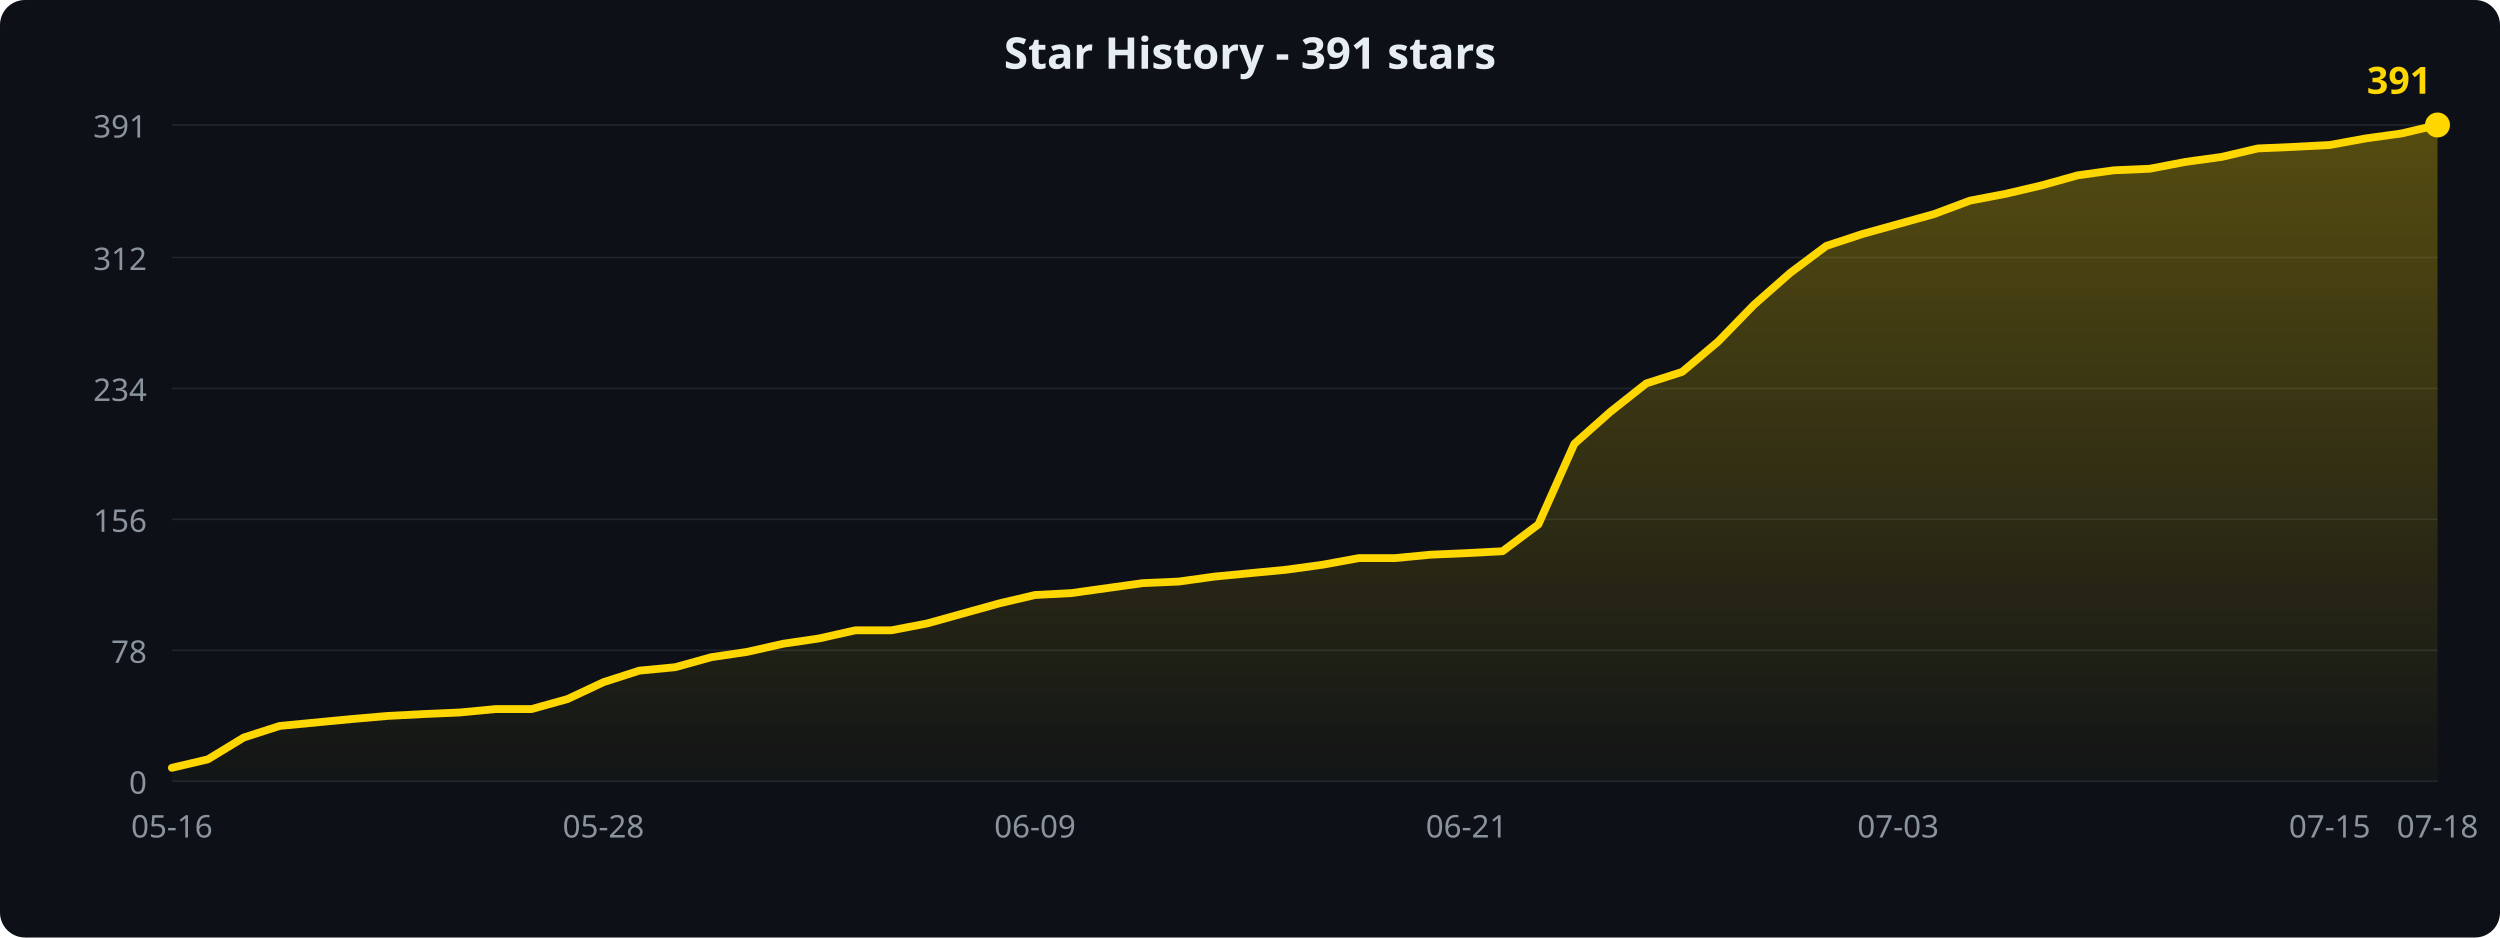
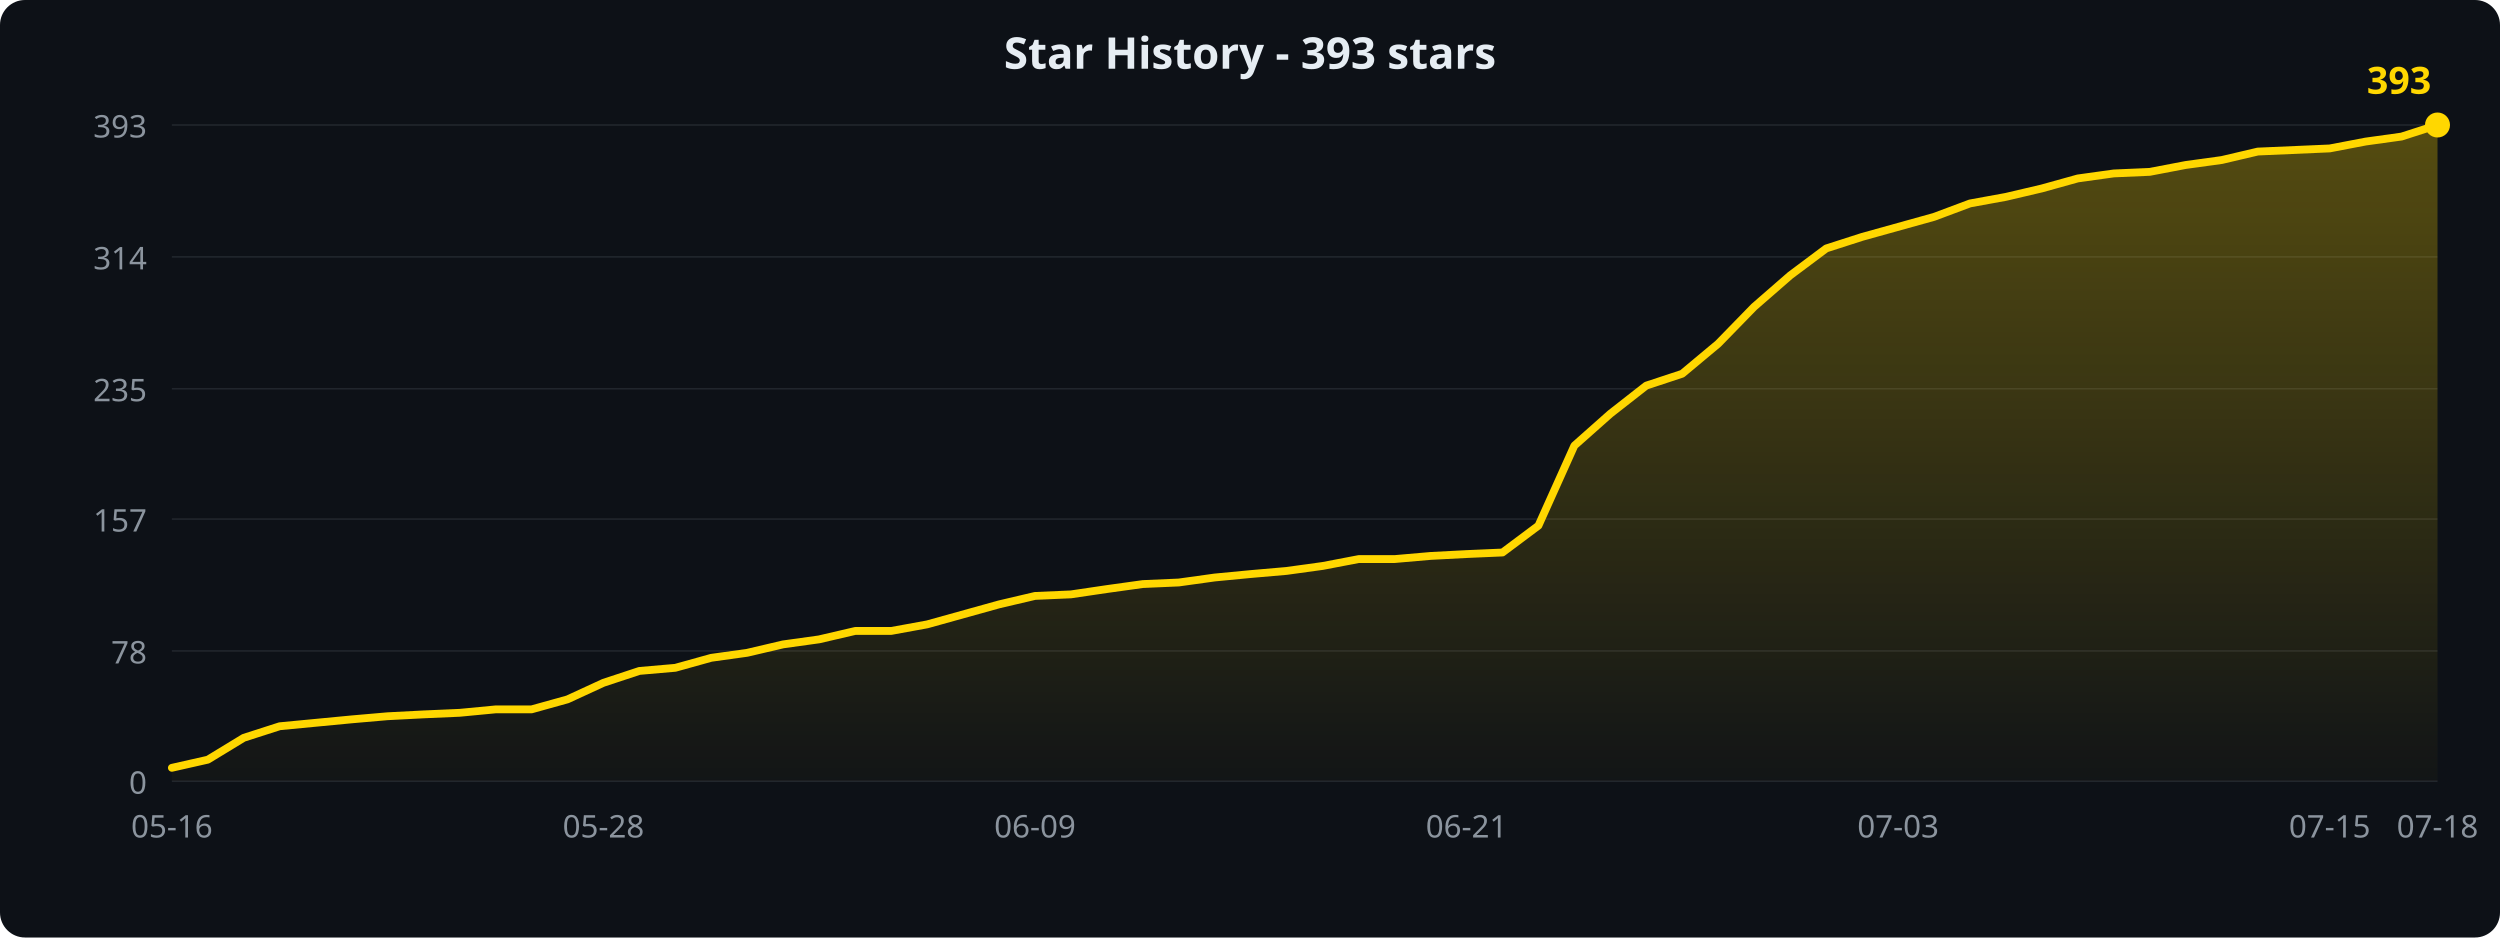
<svg xmlns="http://www.w3.org/2000/svg" viewBox="0 0 800 300" width="800" height="300">
  <defs>
    <linearGradient id="fill" x1="0" y1="0" x2="0" y2="1">
      <stop offset="0%" stop-color="#FFD700" stop-opacity="0.3" />
      <stop offset="100%" stop-color="#FFD700" stop-opacity="0.02" />
    </linearGradient>
  </defs>
  <rect width="800" height="300" rx="8" fill="#0d1117" />
  <text x="400.0" y="22" text-anchor="middle" fill="#e6edf3" font-family="system-ui,sans-serif" font-size="14" font-weight="600">
-     Star History - 391 stars
+     Star History - 393 stars
  </text>
  <line x1="55" y1="250.0" x2="780" y2="250.0" stroke="#21262d" stroke-width="0.5" />
  <text x="47" y="254.0" text-anchor="end" fill="#8b949e" font-family="system-ui,sans-serif" font-size="10">0</text>
-   <line x1="55" y1="208.1" x2="780" y2="208.1" stroke="#21262d" stroke-width="0.5" />
-   <text x="47" y="212.1" text-anchor="end" fill="#8b949e" font-family="system-ui,sans-serif" font-size="10">78</text>
-   <line x1="55" y1="166.2" x2="780" y2="166.2" stroke="#21262d" stroke-width="0.5" />
-   <text x="47" y="170.2" text-anchor="end" fill="#8b949e" font-family="system-ui,sans-serif" font-size="10">156</text>
-   <line x1="55" y1="124.3" x2="780" y2="124.3" stroke="#21262d" stroke-width="0.5" />
-   <text x="47" y="128.3" text-anchor="end" fill="#8b949e" font-family="system-ui,sans-serif" font-size="10">234</text>
-   <line x1="55" y1="82.4" x2="780" y2="82.4" stroke="#21262d" stroke-width="0.5" />
-   <text x="47" y="86.4" text-anchor="end" fill="#8b949e" font-family="system-ui,sans-serif" font-size="10">312</text>
+   <line x1="55" y1="208.3" x2="780" y2="208.3" stroke="#21262d" stroke-width="0.5" />
+   <text x="47" y="212.3" text-anchor="end" fill="#8b949e" font-family="system-ui,sans-serif" font-size="10">78</text>
+   <line x1="55" y1="166.1" x2="780" y2="166.1" stroke="#21262d" stroke-width="0.5" />
+   <text x="47" y="170.1" text-anchor="end" fill="#8b949e" font-family="system-ui,sans-serif" font-size="10">157</text>
+   <line x1="55" y1="124.4" x2="780" y2="124.4" stroke="#21262d" stroke-width="0.5" />
+   <text x="47" y="128.4" text-anchor="end" fill="#8b949e" font-family="system-ui,sans-serif" font-size="10">235</text>
+   <line x1="55" y1="82.2" x2="780" y2="82.2" stroke="#21262d" stroke-width="0.5" />
+   <text x="47" y="86.2" text-anchor="end" fill="#8b949e" font-family="system-ui,sans-serif" font-size="10">314</text>
  <line x1="55" y1="40.0" x2="780" y2="40.0" stroke="#21262d" stroke-width="0.5" />
-   <text x="47" y="44.0" text-anchor="end" fill="#8b949e" font-family="system-ui,sans-serif" font-size="10">391</text>
-   <polygon points="55.0,245.7 66.5,243.0 78.0,236.0 89.5,232.3 101.0,231.2 112.5,230.1 124.0,229.1 135.6,228.5 147.1,228.0 158.6,226.9 170.1,226.9 181.6,223.7 193.1,218.3 204.6,214.6 216.1,213.5 227.6,210.3 239.1,208.6 250.6,206.0 262.1,204.3 273.7,201.7 285.2,201.7 296.7,199.5 308.2,196.3 319.7,193.1 331.2,190.4 342.7,189.8 354.2,188.2 365.7,186.6 377.2,186.1 388.7,184.5 400.2,183.4 411.7,182.3 423.3,180.7 434.8,178.6 446.3,178.6 457.8,177.5 469.3,177.0 480.8,176.4 492.3,167.8 503.8,142.0 515.3,131.8 526.8,122.7 538.3,119.0 549.8,109.3 561.3,97.5 572.9,87.3 584.4,78.7 595.9,74.9 607.4,71.7 618.9,68.5 630.4,64.2 641.9,62.0 653.4,59.3 664.9,56.1 676.4,54.5 687.9,54.0 699.4,51.8 711.0,50.2 722.5,47.5 734.0,47.0 745.5,46.4 757.0,44.3 768.5,42.7 780.0,40.0 780.0,250.0 55.0,250.0" fill="url(#fill)" />
-   <polyline points="55.0,245.7 66.5,243.0 78.0,236.0 89.5,232.3 101.0,231.2 112.5,230.1 124.0,229.1 135.6,228.5 147.1,228.0 158.6,226.9 170.1,226.9 181.6,223.7 193.1,218.3 204.6,214.6 216.1,213.5 227.6,210.3 239.1,208.6 250.6,206.0 262.1,204.3 273.7,201.7 285.2,201.7 296.7,199.5 308.2,196.3 319.7,193.1 331.2,190.4 342.7,189.8 354.2,188.2 365.7,186.6 377.2,186.1 388.7,184.5 400.2,183.4 411.7,182.3 423.3,180.7 434.8,178.6 446.3,178.6 457.8,177.5 469.3,177.0 480.8,176.4 492.3,167.8 503.8,142.0 515.3,131.8 526.8,122.7 538.3,119.0 549.8,109.3 561.3,97.5 572.9,87.3 584.4,78.7 595.9,74.9 607.4,71.7 618.9,68.5 630.4,64.2 641.9,62.0 653.4,59.3 664.9,56.1 676.4,54.5 687.9,54.0 699.4,51.8 711.0,50.2 722.5,47.5 734.0,47.0 745.5,46.4 757.0,44.3 768.5,42.7 780.0,40.0" fill="none" stroke="#FFD700" stroke-width="2.5" stroke-linejoin="round" stroke-linecap="round" />
+   <text x="47" y="44.0" text-anchor="end" fill="#8b949e" font-family="system-ui,sans-serif" font-size="10">393</text>
+   <polygon points="55.0,245.7 66.5,243.1 78.0,236.1 89.5,232.4 101.0,231.3 112.5,230.2 124.0,229.2 135.6,228.6 147.1,228.1 158.6,227.0 170.1,227.0 181.6,223.8 193.1,218.5 204.6,214.7 216.1,213.7 227.6,210.5 239.1,208.9 250.6,206.2 262.1,204.6 273.7,201.9 285.2,201.9 296.7,199.8 308.2,196.6 319.7,193.4 331.2,190.7 342.7,190.2 354.2,188.5 365.7,186.9 377.2,186.4 388.7,184.8 400.2,183.7 411.7,182.7 423.3,181.1 434.8,178.9 446.3,178.9 457.8,177.9 469.3,177.3 480.8,176.8 492.3,168.2 503.8,142.6 515.3,132.4 526.8,123.4 538.3,119.6 549.8,110.0 561.3,98.2 572.9,88.1 584.4,79.5 595.9,75.8 607.4,72.6 618.9,69.4 630.4,65.1 641.9,63.0 653.4,60.3 664.9,57.1 676.4,55.5 687.9,55.0 699.4,52.8 711.0,51.2 722.5,48.5 734.0,48.0 745.5,47.5 757.0,45.3 768.5,43.7 780.0,40.0 780.0,250.0 55.0,250.0" fill="url(#fill)" />
+   <polyline points="55.0,245.7 66.5,243.1 78.0,236.1 89.5,232.4 101.0,231.3 112.5,230.2 124.0,229.2 135.6,228.6 147.1,228.1 158.6,227.0 170.1,227.0 181.6,223.8 193.1,218.5 204.6,214.7 216.1,213.7 227.6,210.5 239.1,208.9 250.6,206.2 262.1,204.6 273.7,201.9 285.2,201.9 296.7,199.8 308.2,196.6 319.7,193.4 331.2,190.7 342.7,190.2 354.2,188.5 365.7,186.9 377.2,186.4 388.7,184.8 400.2,183.7 411.7,182.7 423.3,181.1 434.8,178.9 446.3,178.9 457.8,177.9 469.3,177.3 480.8,176.8 492.3,168.2 503.8,142.6 515.3,132.4 526.8,123.4 538.3,119.6 549.8,110.0 561.3,98.2 572.9,88.1 584.4,79.5 595.9,75.8 607.4,72.6 618.9,69.4 630.4,65.1 641.9,63.0 653.4,60.3 664.9,57.1 676.4,55.5 687.9,55.0 699.4,52.8 711.0,51.2 722.5,48.5 734.0,48.0 745.5,47.5 757.0,45.3 768.5,43.7 780.0,40.0" fill="none" stroke="#FFD700" stroke-width="2.5" stroke-linejoin="round" stroke-linecap="round" />
  <text x="55.0" y="268" text-anchor="middle" fill="#8b949e" font-family="system-ui,sans-serif" font-size="10">05-16</text>
  <text x="193.1" y="268" text-anchor="middle" fill="#8b949e" font-family="system-ui,sans-serif" font-size="10">05-28</text>
  <text x="331.2" y="268" text-anchor="middle" fill="#8b949e" font-family="system-ui,sans-serif" font-size="10">06-09</text>
  <text x="469.3" y="268" text-anchor="middle" fill="#8b949e" font-family="system-ui,sans-serif" font-size="10">06-21</text>
  <text x="607.4" y="268" text-anchor="middle" fill="#8b949e" font-family="system-ui,sans-serif" font-size="10">07-03</text>
  <text x="745.5" y="268" text-anchor="middle" fill="#8b949e" font-family="system-ui,sans-serif" font-size="10">07-15</text>
  <text x="780.0" y="268" text-anchor="middle" fill="#8b949e" font-family="system-ui,sans-serif" font-size="10">07-18</text>
  <circle cx="780.0" cy="40.0" r="4" fill="#FFD700" />
-   <text x="778.0" y="30.0" text-anchor="end" fill="#FFD700" font-family="system-ui,sans-serif" font-size="12" font-weight="600">391</text>
+   <text x="778.0" y="30.0" text-anchor="end" fill="#FFD700" font-family="system-ui,sans-serif" font-size="12" font-weight="600">393</text>
</svg>
